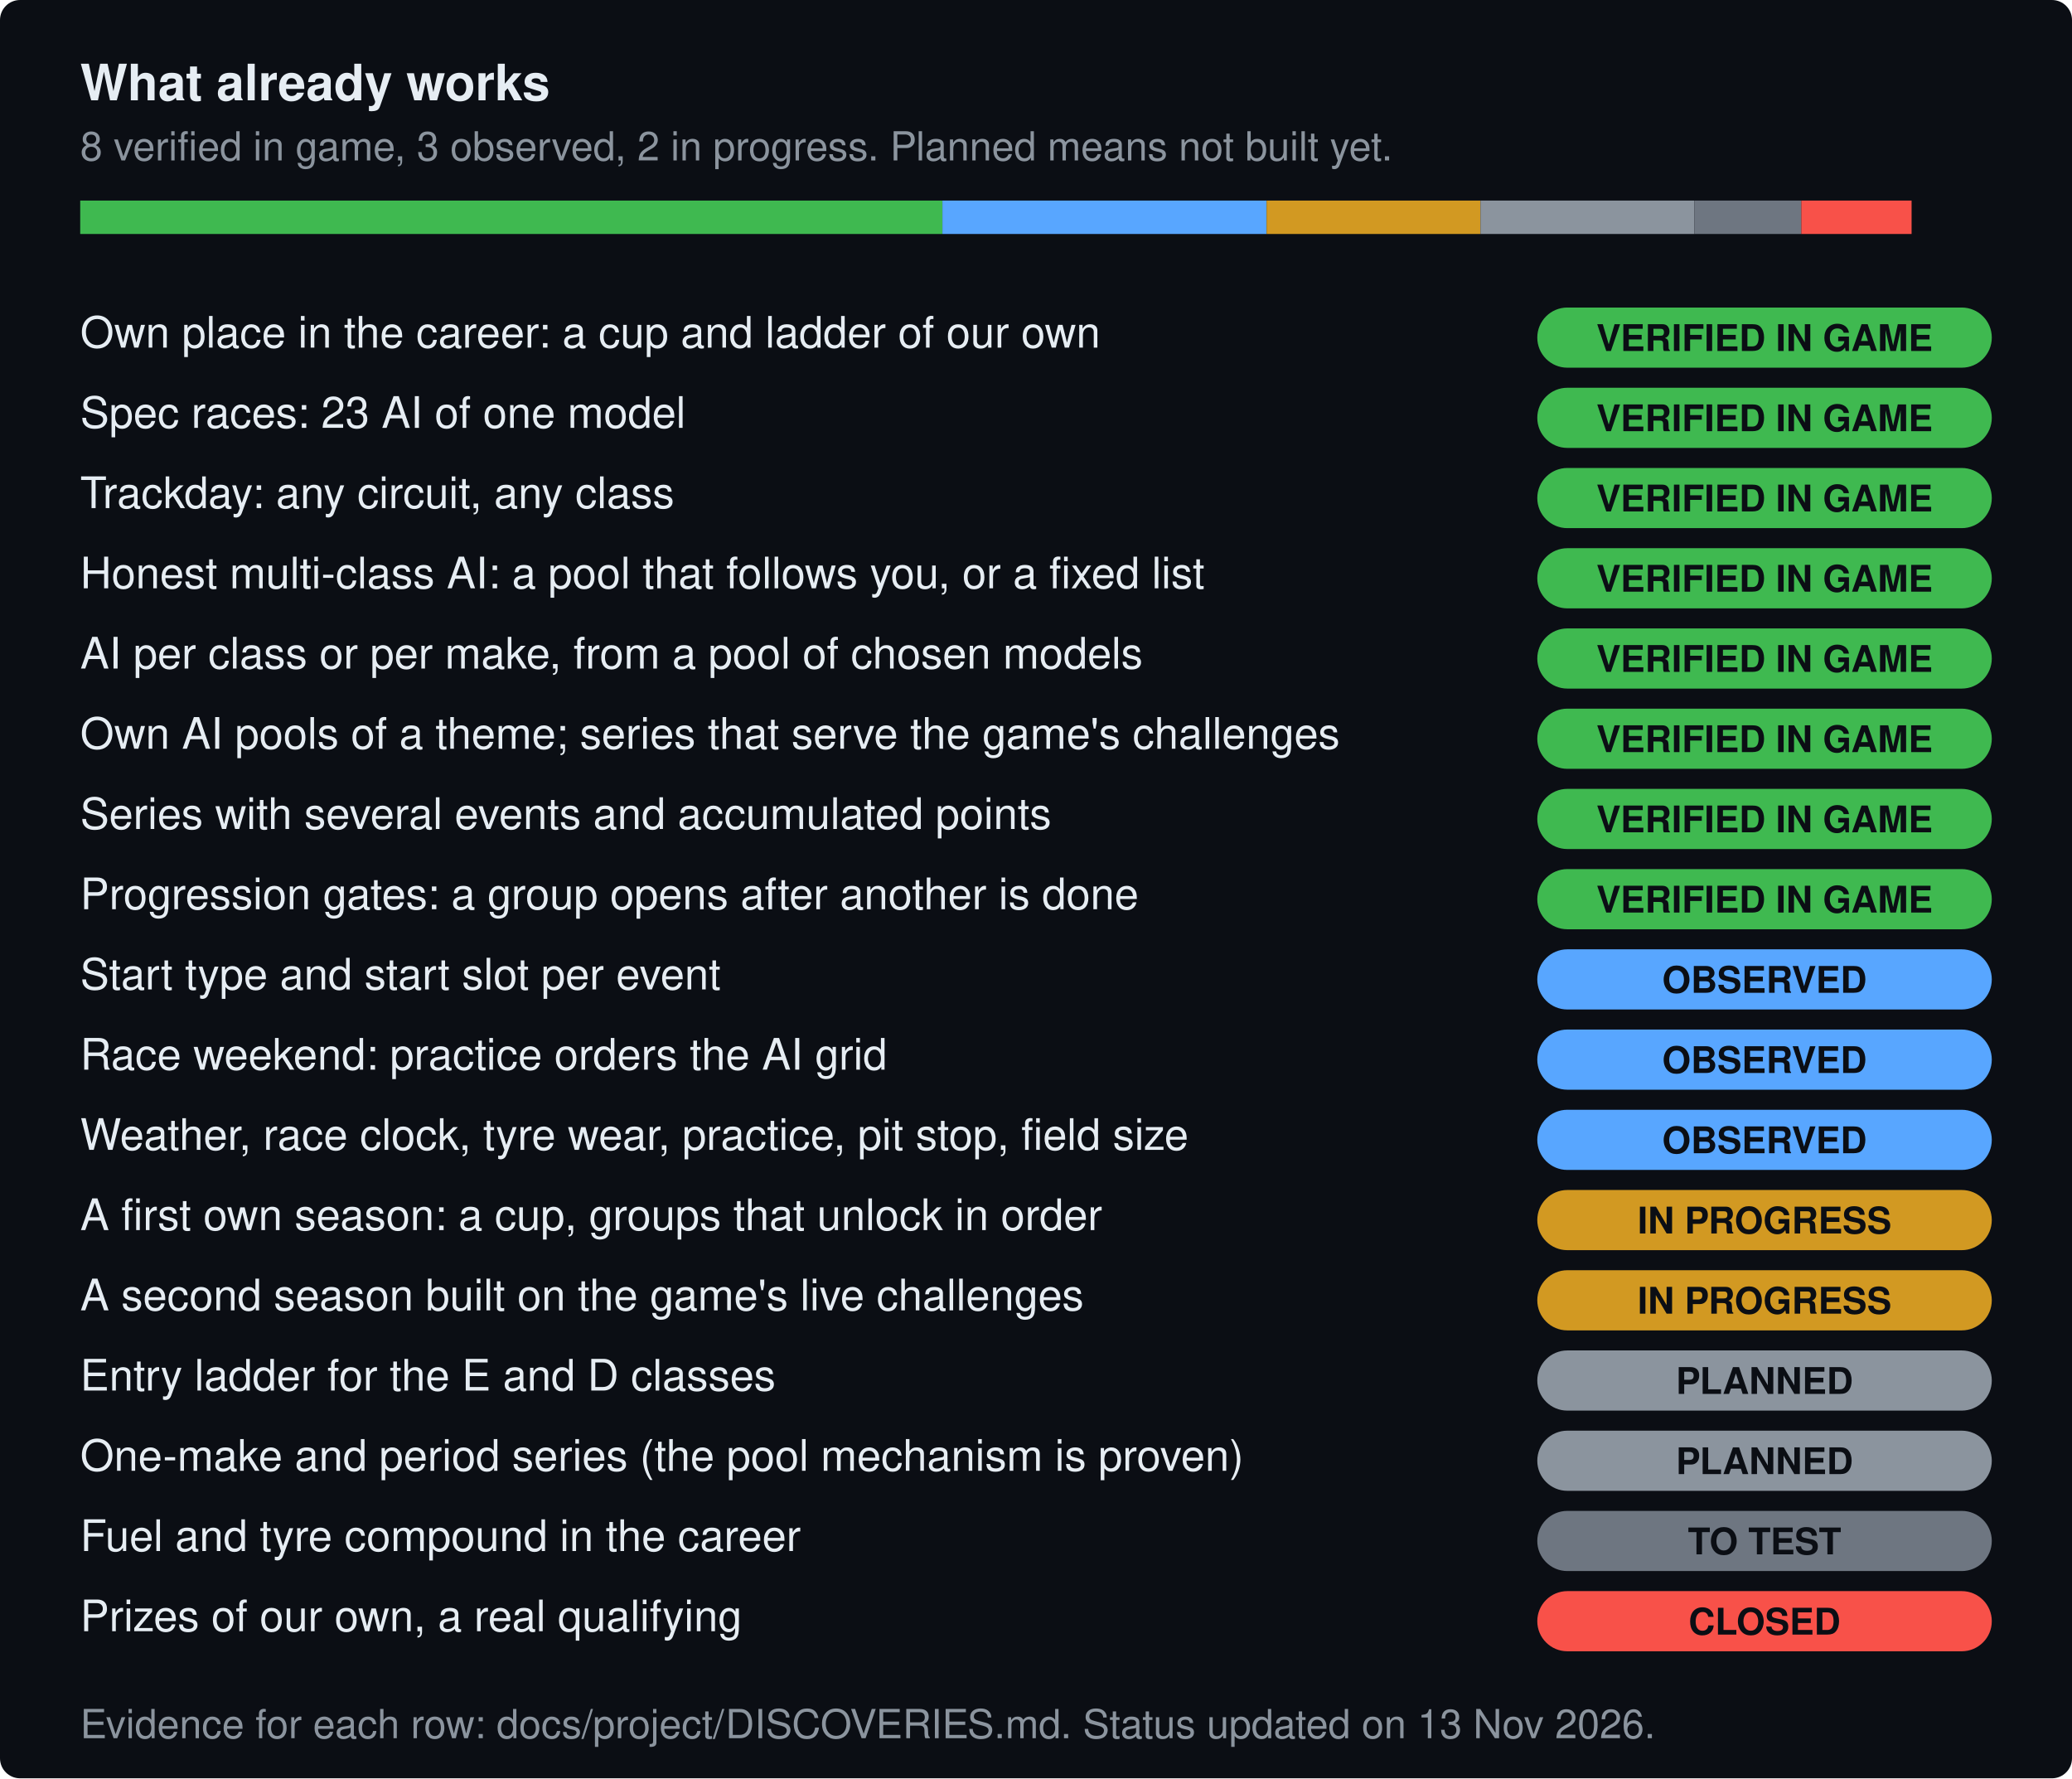
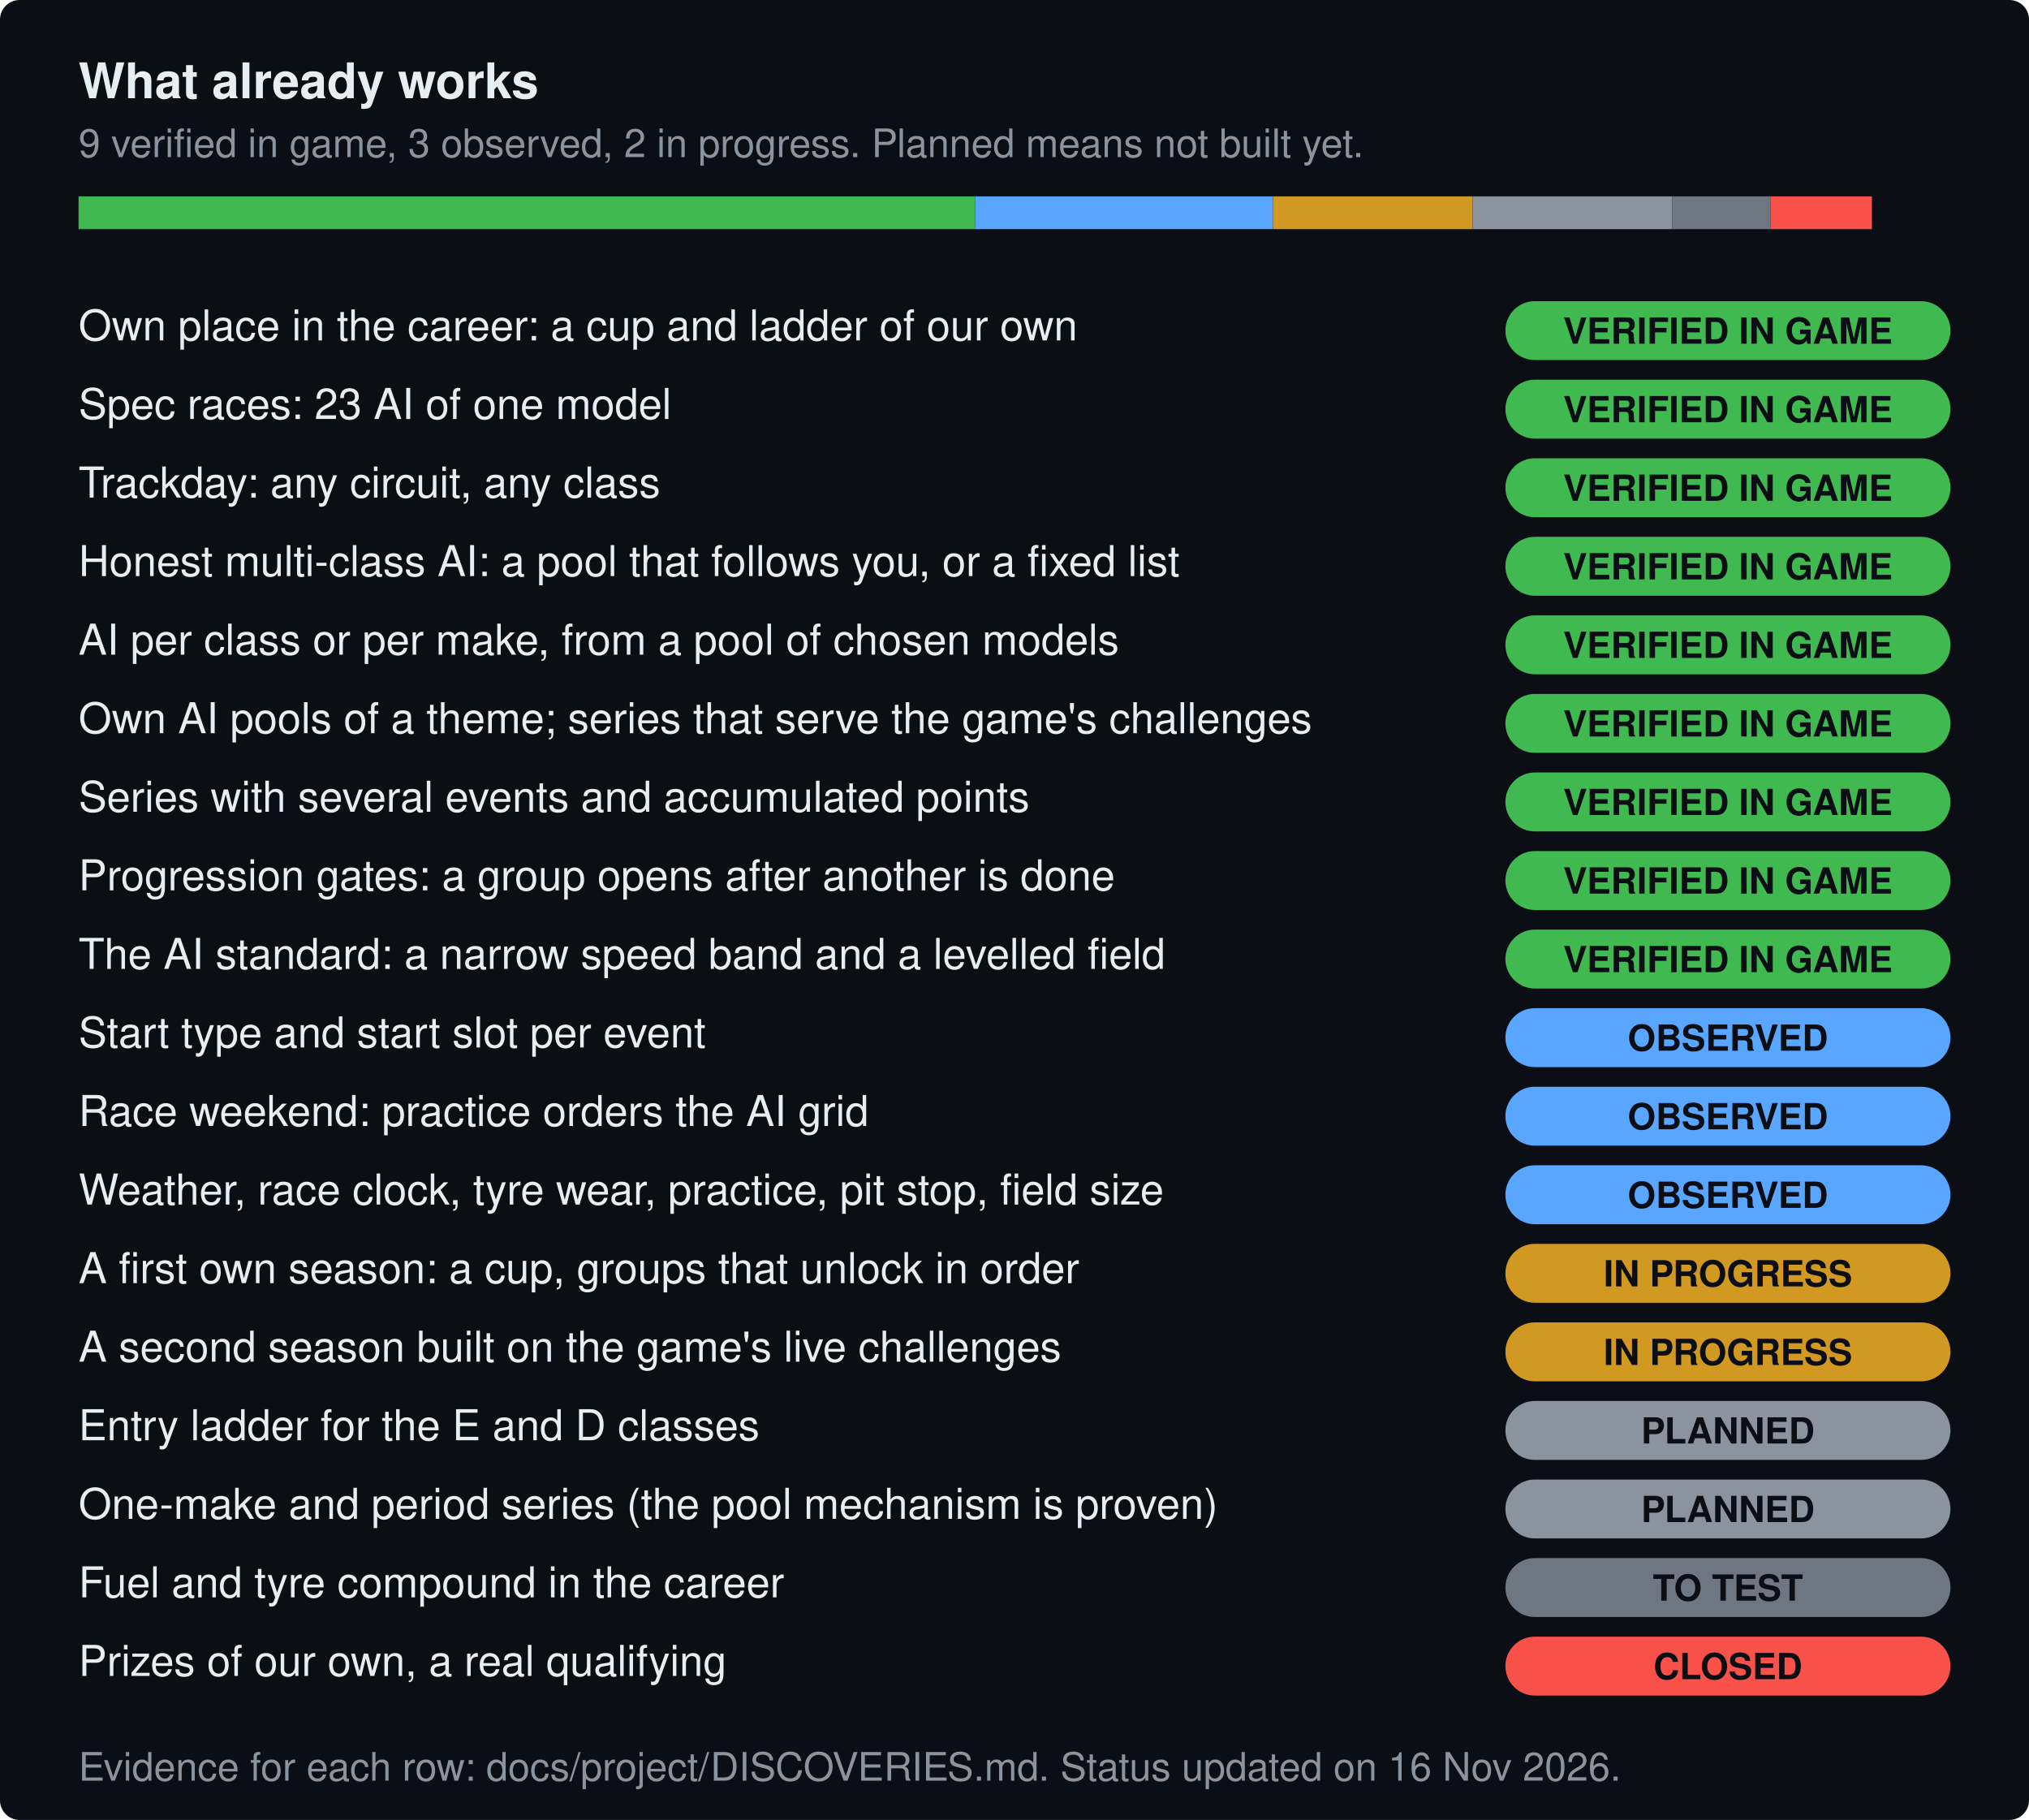
- <svg xmlns="http://www.w3.org/2000/svg" viewBox="0 0 620 532" width="100%" role="img" aria-labelledby="t d">
+ <svg xmlns="http://www.w3.org/2000/svg" viewBox="0 0 620 556" width="100%" role="img" aria-labelledby="t d">
  <style>
    .bg{fill:#0B0E14}
    .h{font:700 15px "Segoe UI",Helvetica,Arial,sans-serif;fill:#E6EDF3}
    .s{font:12px "Segoe UI",Helvetica,Arial,sans-serif;fill:#8B949E}
    .r{font:13px "Segoe UI",Helvetica,Arial,sans-serif;fill:#E6EDF3}
    .p{font:700 11px "Segoe UI",Helvetica,Arial,sans-serif;fill:#0B0E14}
    .l{stroke:#21262D;stroke-width:1}
  </style>
-   <rect class="bg" width="620" height="532" rx="6" />
+   <rect class="bg" width="620" height="556" rx="6" />
  <text class="h" x="24" y="30">What already works</text>
-   <text class="s" x="24" y="48">8 verified in game, 3 observed, 2 in progress. Planned means not built yet.</text>
+   <text class="s" x="24" y="48">9 verified in game, 3 observed, 2 in progress. Planned means not built yet.</text>
  <g transform="translate(24,60)">
-     <rect x="0" y="0" width="258" height="10" fill="#3FB950" />
-     <rect x="258" y="0" width="97" height="10" fill="#58A6FF" />
-     <rect x="355" y="0" width="64" height="10" fill="#D29922" />
-     <rect x="419" y="0" width="64" height="10" fill="#8B949E" />
-     <rect x="483" y="0" width="32" height="10" fill="#6E7681" />
-     <rect x="515" y="0" width="33" height="10" fill="#F85149" />
+     <rect x="0" y="0" width="274" height="10" fill="#3FB950" />
+     <rect x="274" y="0" width="91" height="10" fill="#58A6FF" />
+     <rect x="365" y="0" width="61" height="10" fill="#D29922" />
+     <rect x="426" y="0" width="61" height="10" fill="#8B949E" />
+     <rect x="487" y="0" width="30" height="10" fill="#6E7681" />
+     <rect x="517" y="0" width="31" height="10" fill="#F85149" />
  </g>
  <g transform="translate(24,92)">
    <text class="r" x="0" y="12">Own place in the career: a cup and ladder of our own</text>
    <rect x="436" y="0" width="136" height="18" rx="9" fill="#3FB950" />
    <text class="p" x="504" y="13" text-anchor="middle">VERIFIED IN GAME</text>
    <g transform="translate(0,24)">
      <text class="r" x="0" y="12">Spec races: 23 AI of one model</text>
      <rect x="436" y="0" width="136" height="18" rx="9" fill="#3FB950" />
      <text class="p" x="504" y="13" text-anchor="middle">VERIFIED IN GAME</text>
    </g>
    <g transform="translate(0,48)">
      <text class="r" x="0" y="12">Trackday: any circuit, any class</text>
      <rect x="436" y="0" width="136" height="18" rx="9" fill="#3FB950" />
      <text class="p" x="504" y="13" text-anchor="middle">VERIFIED IN GAME</text>
    </g>
    <g transform="translate(0,72)">
      <text class="r" x="0" y="12">Honest multi-class AI: a pool that follows you, or a fixed list</text>
      <rect x="436" y="0" width="136" height="18" rx="9" fill="#3FB950" />
      <text class="p" x="504" y="13" text-anchor="middle">VERIFIED IN GAME</text>
    </g>
    <g transform="translate(0,96)">
      <text class="r" x="0" y="12">AI per class or per make, from a pool of chosen models</text>
      <rect x="436" y="0" width="136" height="18" rx="9" fill="#3FB950" />
      <text class="p" x="504" y="13" text-anchor="middle">VERIFIED IN GAME</text>
    </g>
    <g transform="translate(0,120)">
      <text class="r" x="0" y="12">Own AI pools of a theme; series that serve the game's challenges</text>
      <rect x="436" y="0" width="136" height="18" rx="9" fill="#3FB950" />
      <text class="p" x="504" y="13" text-anchor="middle">VERIFIED IN GAME</text>
    </g>
    <g transform="translate(0,144)">
      <text class="r" x="0" y="12">Series with several events and accumulated points</text>
      <rect x="436" y="0" width="136" height="18" rx="9" fill="#3FB950" />
      <text class="p" x="504" y="13" text-anchor="middle">VERIFIED IN GAME</text>
    </g>
    <g transform="translate(0,168)">
      <text class="r" x="0" y="12">Progression gates: a group opens after another is done</text>
      <rect x="436" y="0" width="136" height="18" rx="9" fill="#3FB950" />
      <text class="p" x="504" y="13" text-anchor="middle">VERIFIED IN GAME</text>
    </g>
    <g transform="translate(0,192)">
+       <text class="r" x="0" y="12">The AI standard: a narrow speed band and a levelled field</text>
+       <rect x="436" y="0" width="136" height="18" rx="9" fill="#3FB950" />
+       <text class="p" x="504" y="13" text-anchor="middle">VERIFIED IN GAME</text>
+     </g>
+     <g transform="translate(0,216)">
      <text class="r" x="0" y="12">Start type and start slot per event</text>
      <rect x="436" y="0" width="136" height="18" rx="9" fill="#58A6FF" />
      <text class="p" x="504" y="13" text-anchor="middle">OBSERVED</text>
    </g>
-     <g transform="translate(0,216)">
+     <g transform="translate(0,240)">
      <text class="r" x="0" y="12">Race weekend: practice orders the AI grid</text>
      <rect x="436" y="0" width="136" height="18" rx="9" fill="#58A6FF" />
      <text class="p" x="504" y="13" text-anchor="middle">OBSERVED</text>
    </g>
-     <g transform="translate(0,240)">
+     <g transform="translate(0,264)">
      <text class="r" x="0" y="12">Weather, race clock, tyre wear, practice, pit stop, field size</text>
      <rect x="436" y="0" width="136" height="18" rx="9" fill="#58A6FF" />
      <text class="p" x="504" y="13" text-anchor="middle">OBSERVED</text>
    </g>
-     <g transform="translate(0,264)">
+     <g transform="translate(0,288)">
      <text class="r" x="0" y="12">A first own season: a cup, groups that unlock in order</text>
      <rect x="436" y="0" width="136" height="18" rx="9" fill="#D29922" />
      <text class="p" x="504" y="13" text-anchor="middle">IN PROGRESS</text>
    </g>
-     <g transform="translate(0,288)">
+     <g transform="translate(0,312)">
      <text class="r" x="0" y="12">A second season built on the game's live challenges</text>
      <rect x="436" y="0" width="136" height="18" rx="9" fill="#D29922" />
      <text class="p" x="504" y="13" text-anchor="middle">IN PROGRESS</text>
    </g>
-     <g transform="translate(0,312)">
+     <g transform="translate(0,336)">
      <text class="r" x="0" y="12">Entry ladder for the E and D classes</text>
      <rect x="436" y="0" width="136" height="18" rx="9" fill="#8B949E" />
      <text class="p" x="504" y="13" text-anchor="middle">PLANNED</text>
    </g>
-     <g transform="translate(0,336)">
+     <g transform="translate(0,360)">
      <text class="r" x="0" y="12">One-make and period series (the pool mechanism is proven)</text>
      <rect x="436" y="0" width="136" height="18" rx="9" fill="#8B949E" />
      <text class="p" x="504" y="13" text-anchor="middle">PLANNED</text>
    </g>
-     <g transform="translate(0,360)">
+     <g transform="translate(0,384)">
      <text class="r" x="0" y="12">Fuel and tyre compound in the career</text>
      <rect x="436" y="0" width="136" height="18" rx="9" fill="#6E7681" />
      <text class="p" x="504" y="13" text-anchor="middle">TO TEST</text>
    </g>
-     <g transform="translate(0,384)">
+     <g transform="translate(0,408)">
      <text class="r" x="0" y="12">Prizes of our own, a real qualifying</text>
      <rect x="436" y="0" width="136" height="18" rx="9" fill="#F85149" />
      <text class="p" x="504" y="13" text-anchor="middle">CLOSED</text>
    </g>
  </g>
-   <text class="s" x="24" y="520">Evidence for each row: docs/project/DISCOVERIES.md. Status updated on 13 Nov 2026.</text>
+   <text class="s" x="24" y="544">Evidence for each row: docs/project/DISCOVERIES.md. Status updated on 16 Nov 2026.</text>
</svg>
